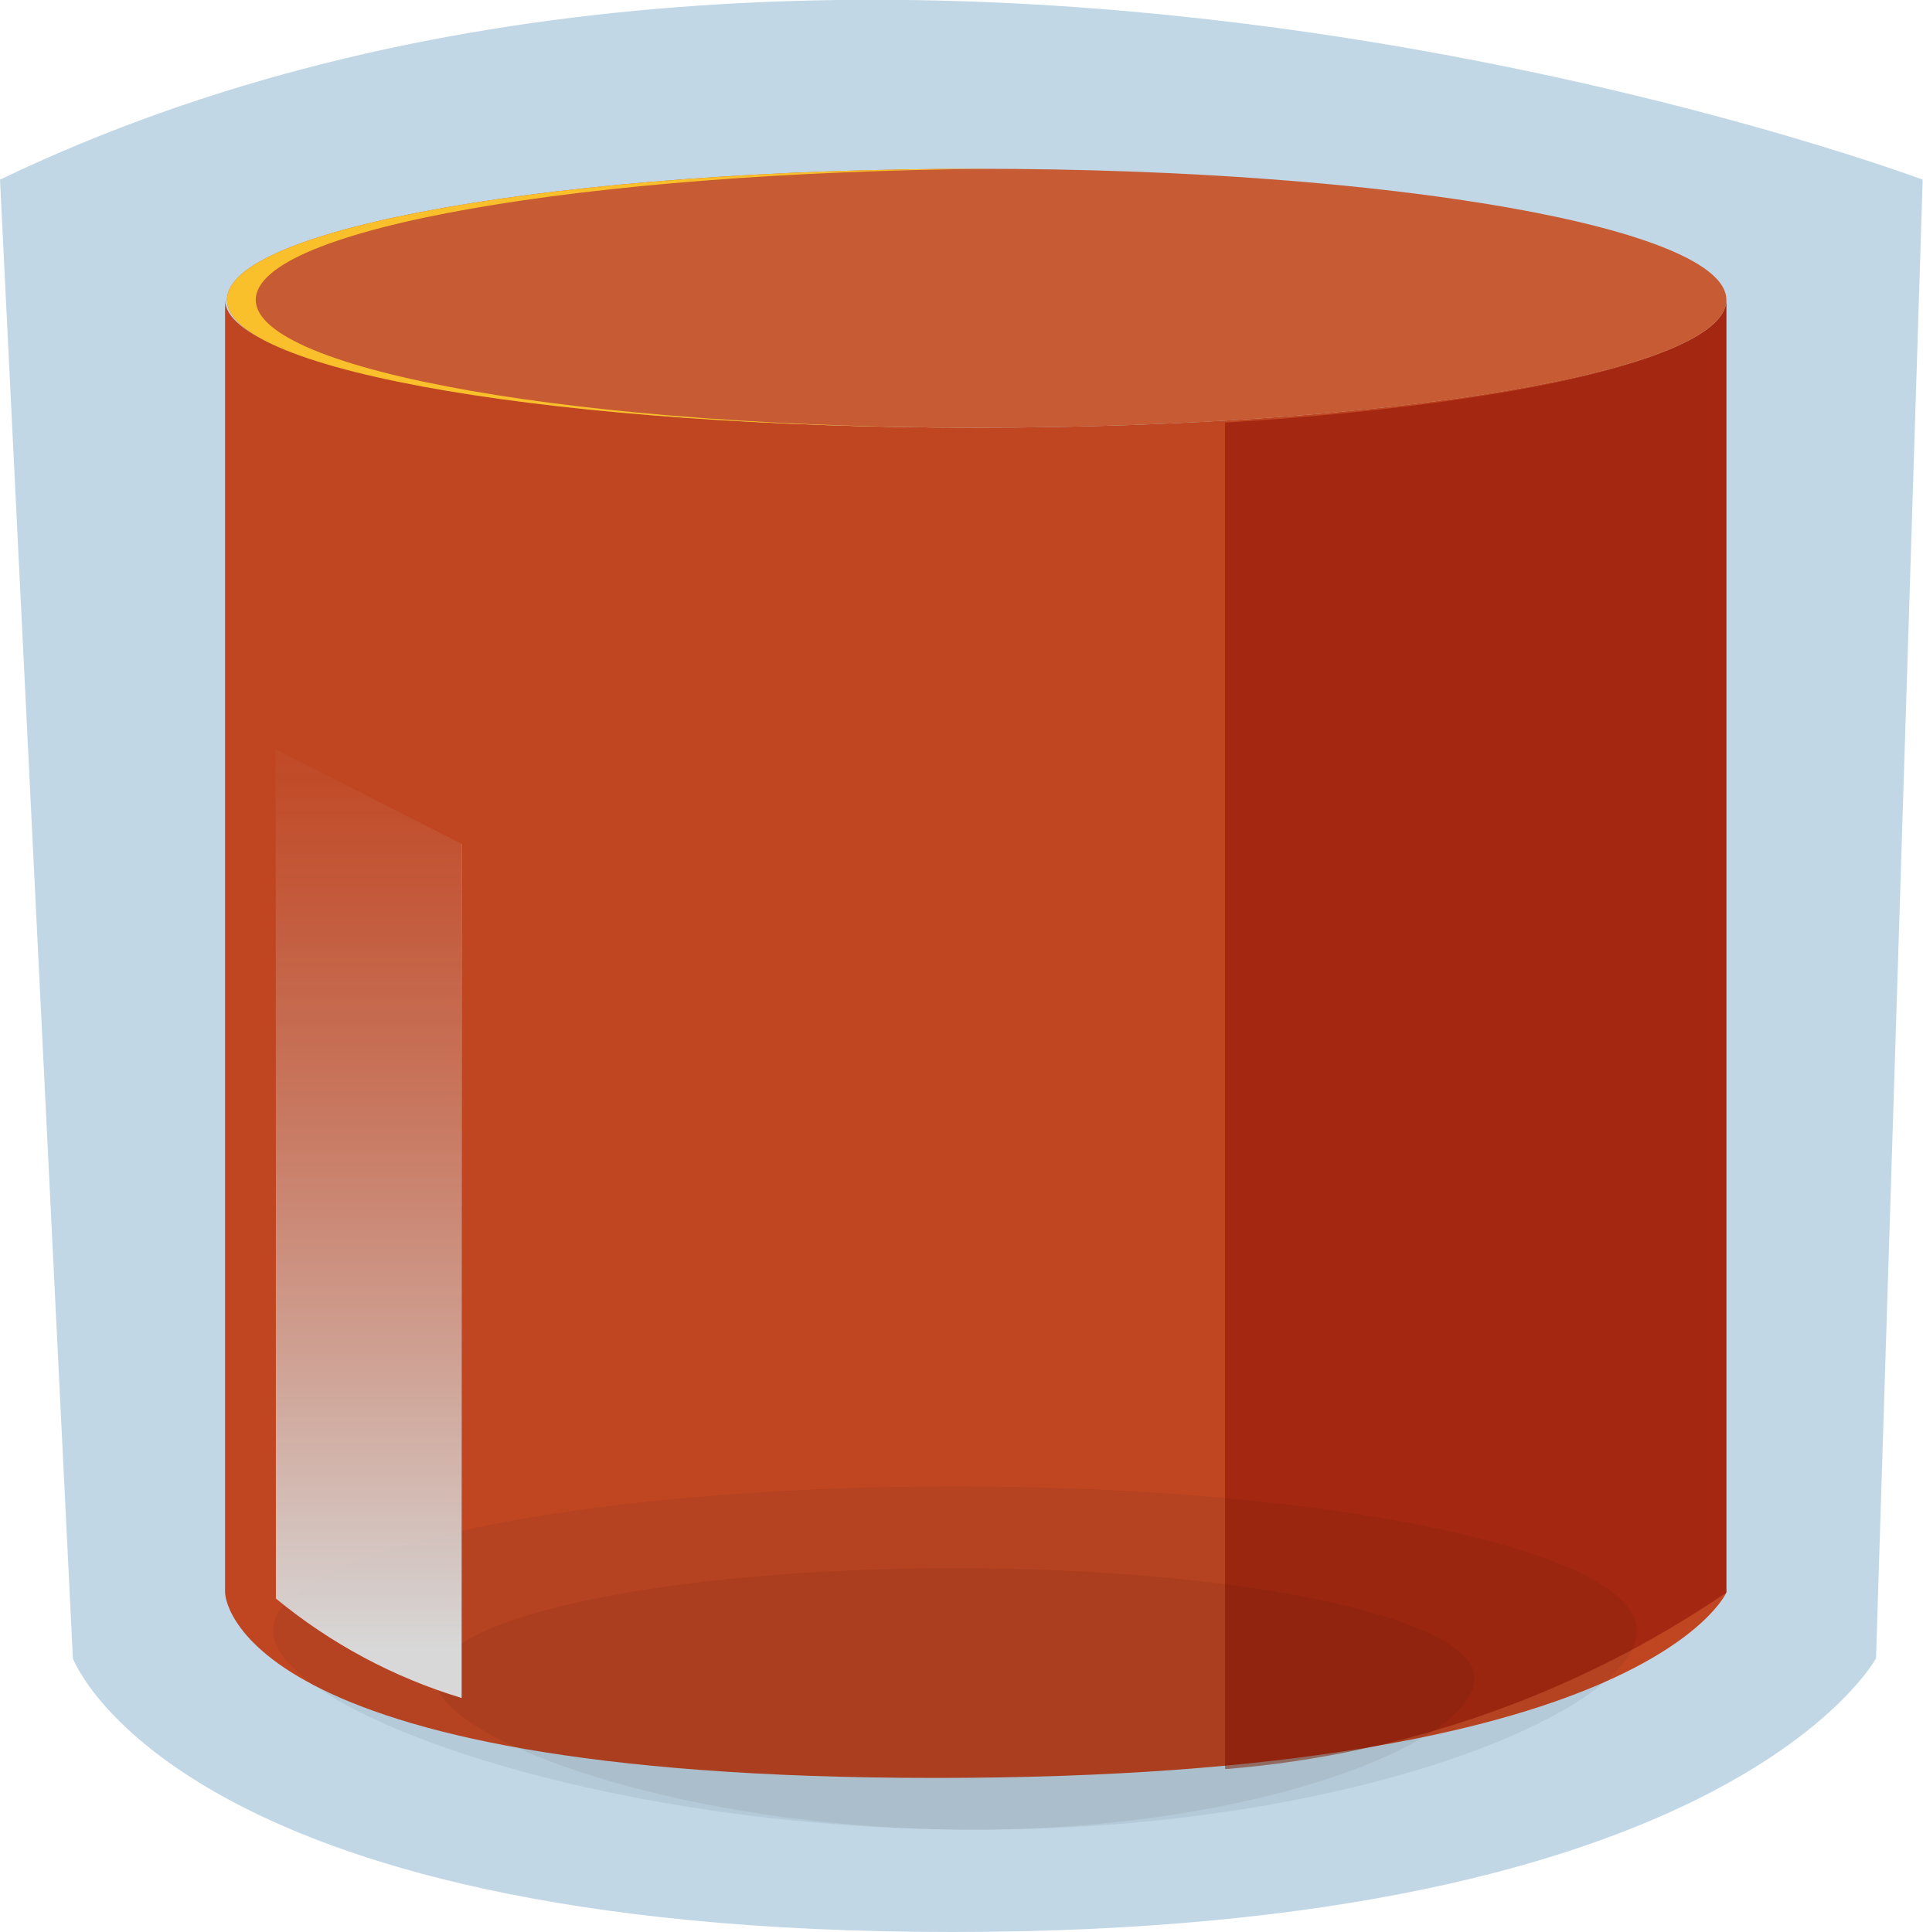
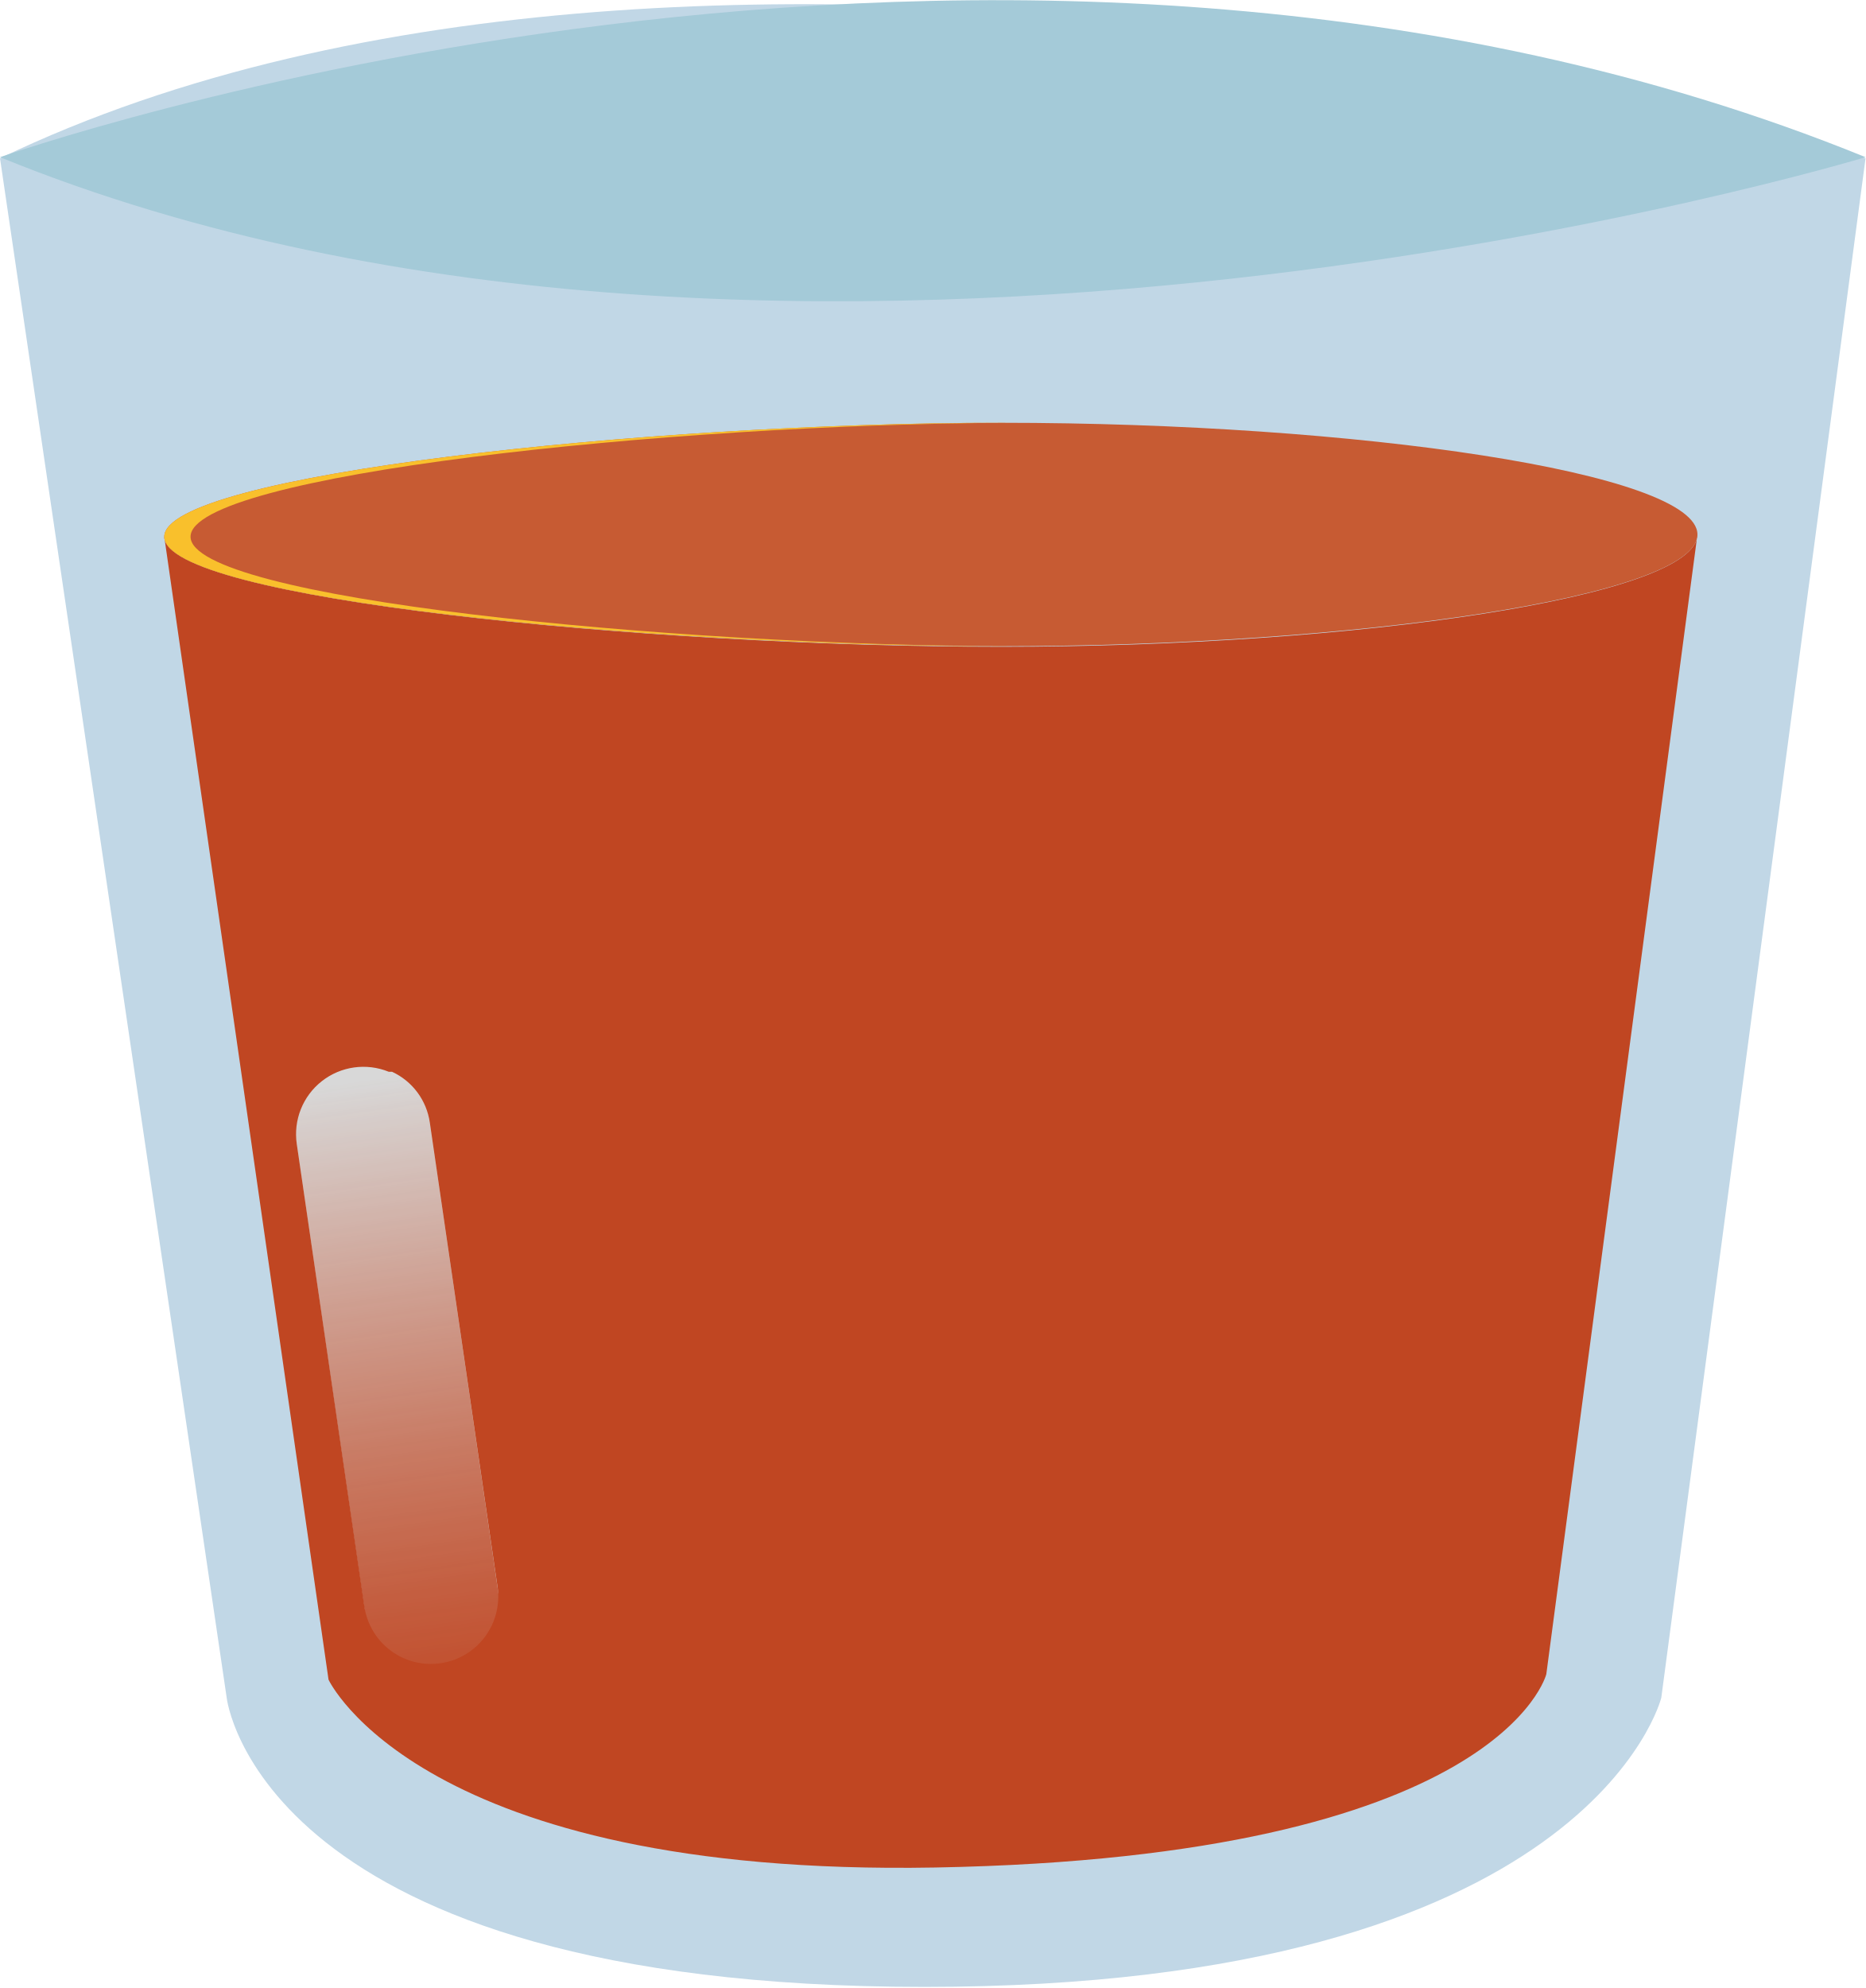
- <svg xmlns="http://www.w3.org/2000/svg" viewBox="0 0 30.07 30.22">
+ <svg xmlns="http://www.w3.org/2000/svg" viewBox="0 0 34.07 36.3">
  <defs>
-     <style>.cls-1{mask:url(#mask);filter:url(#luminosity-noclip-2);}.cls-2,.cls-6,.cls-9{mix-blend-mode:multiply;}.cls-2{fill:url(#linear-gradient);}.cls-3{isolation:isolate;}.cls-4{fill:#c1d7e6;}.cls-5,.cls-6{fill:#c04622;}.cls-6{opacity:0.6;}.cls-7{fill:#c75b33;}.cls-8{fill:#f9c02c;}.cls-9{fill:#ccc;opacity:0.3;}.cls-10{mask:url(#mask-2);}.cls-11{fill:#d8d8d8;mix-blend-mode:overlay;}.cls-12{filter:url(#luminosity-noclip);}</style>
-     <filter id="luminosity-noclip" x="4.31" y="-8234.04" width="2.92" height="32766" filterUnits="userSpaceOnUse" color-interpolation-filters="sRGB">
+     <style>.cls-1{mask:url(#mask);filter:url(#luminosity-noclip-2);}.cls-2{mix-blend-mode:multiply;fill:url(#linear-gradient);}.cls-3{isolation:isolate;}.cls-4{fill:#c1d7e6;}.cls-5{fill:#a4cad8;}.cls-6{fill:#c04622;}.cls-7{fill:#c75b33;}.cls-8{fill:#f9c02c;}.cls-9{mask:url(#mask-2);}.cls-10{fill:#d8d8d8;mix-blend-mode:overlay;}.cls-11{filter:url(#luminosity-noclip);}</style>
+     <filter id="luminosity-noclip" x="4.78" y="-8185.45" width="4.6" height="32766" filterUnits="userSpaceOnUse" color-interpolation-filters="sRGB">
      <feFlood flood-color="#fff" result="bg" />
      <feBlend in="SourceGraphic" in2="bg" />
    </filter>
-     <mask id="mask" x="4.31" y="-8234.04" width="2.92" height="32766" maskUnits="userSpaceOnUse">
-       <g class="cls-12" />
+     <mask id="mask" x="4.78" y="-8185.45" width="4.6" height="32766" maskUnits="userSpaceOnUse">
+       <g class="cls-11" />
    </mask>
-     <linearGradient id="linear-gradient" x1="5.76" y1="7.47" x2="5.76" y2="26.23" gradientTransform="matrix(1, 0, 0, -1, 0, 37.19)" gradientUnits="userSpaceOnUse">
+     <linearGradient id="linear-gradient" x1="-67.59" y1="-87.36" x2="-67.59" y2="-71.56" gradientTransform="matrix(-0.99, 0.14, 0.14, 0.99, -48.28, 112.36)" gradientUnits="userSpaceOnUse">
      <stop offset="0.21" stop-color="#fff" />
      <stop offset="0.24" stop-color="#f1f1f1" />
      <stop offset="0.46" stop-color="#9c9c9c" />
      <stop offset="0.65" stop-color="#595959" />
      <stop offset="0.81" stop-color="#292929" />
      <stop offset="0.93" stop-color="#0b0b0b" />
      <stop offset="1" />
    </linearGradient>
-     <filter id="luminosity-noclip-2" x="4.31" y="11.2" width="2.92" height="18.75" filterUnits="userSpaceOnUse" color-interpolation-filters="sRGB">
+     <filter id="luminosity-noclip-2" x="4.78" y="15.77" width="4.6" height="15.98" filterUnits="userSpaceOnUse" color-interpolation-filters="sRGB">
      <feFlood flood-color="#fff" result="bg" />
      <feBlend in="SourceGraphic" in2="bg" />
    </filter>
-     <mask id="mask-2" x="4.31" y="11.2" width="2.92" height="18.75" maskUnits="userSpaceOnUse">
+     <mask id="mask-2" x="4.78" y="15.77" width="4.6" height="15.98" maskUnits="userSpaceOnUse">
      <g class="cls-1">
-         <path class="cls-2" d="M7.22,11.2l-2.91.52V30a22.86,22.86,0,0,1,2.91-.44Z" />
+         <path class="cls-2" d="M7,31.75,9.38,31,7.16,15.77a18,18,0,0,1-2.38.72Z" />
      </g>
    </mask>
  </defs>
  <g class="cls-3">
    <g id="레이어_2" data-name="레이어 2">
-       <g id="Layer_1" data-name="Layer 1">
-         <path class="cls-4" d="M1.14,25.94s1.58,4.28,13.74,4.28,14.46-4.28,14.46-4.28l.73-23.13S13.17-3.52,0,2.81Z" />
-         <path class="cls-5" d="M27,24.91V4.69h0c0,1.12-5.25,2-11.74,2s-11.74-.92-11.74-2h0V24.91s0,2.9,11.11,2.9S27,24.91,27,24.91Z" />
-         <path class="cls-6" d="M19.19,27.67A16.18,16.18,0,0,0,27,24.91V4.69h0c0,.89-3.27,1.64-7.84,1.92V27.67Z" />
-         <path class="cls-7" d="M15.29,2.64c-6.48,0-11.74.92-11.74,2.05s5.26,2,11.74,2S27,5.81,27,4.69,21.78,2.64,15.29,2.64Z" />
-         <path class="cls-8" d="M4,4.69c0-1.12,5.14-2,11.52-2.05h-.23c-6.48,0-11.74.92-11.74,2.05s5.26,2,11.74,2h.23C9.14,6.71,4,5.8,4,4.69Z" />
-         <path class="cls-9" d="M25.6,25.51c0,1.25-4.44,3.11-10.33,3.11s-11-1.86-11-3.11S9,23.25,14.93,23.25,25.6,24.26,25.6,25.51Z" />
-         <path class="cls-9" d="M23.06,26.25c0,1-3.38,2.37-7.87,2.37s-8.38-1.41-8.38-2.37,3.64-1.72,8.12-1.72S23.06,25.3,23.06,26.25Z" />
-         <g class="cls-10">
-           <path class="cls-11" d="M7.22,13.2,4.31,11.72V25a8.39,8.39,0,0,0,2.91,1.56Z" />
+       <g id="레이어_3" data-name="레이어 3">
+         <path class="cls-4" d="M4.14,31s.58,5.28,12.74,5.28S30.34,31,30.34,31L34.07,2.89S13.17-3.44,0,2.89Z" />
+         <path class="cls-5" d="M0,2.87s18.22-6.45,34.07,0C34.07,2.87,14.51,8.79,0,2.87Z" />
+         <path class="cls-6" d="M28.24,30.57,31,9.76h0c0,1.13-6.22,2.05-12.71,2.05S3,10.93,3,9.8H3L6,30.67s1.67,3.6,11.08,3.43C27.41,33.91,28.24,30.57,28.24,30.57Z" />
+         <path class="cls-7" d="M18.29,7.72C11.81,7.72,3,8.67,3,9.8s8.78,2,15.26,2S31,10.89,31,9.76,24.78,7.72,18.29,7.72Z" />
+         <path class="cls-8" d="M3.48,9.8c0-1.12,8.66-2.06,15-2.08h-.23C11.81,7.72,3,8.67,3,9.8s8.78,2,15.26,2h.23C12.14,11.79,3.48,10.92,3.48,9.8Z" />
+         <g class="cls-9">
+           <path class="cls-10" d="M7.48,30.32h0A1.23,1.23,0,0,0,9.09,29L7.85,20.5a1.21,1.21,0,0,0-.69-.93l-.06,0a1.23,1.23,0,0,0-1.68,1.32l1.24,8.48A1.23,1.23,0,0,0,7.48,30.32Z" />
        </g>
      </g>
    </g>
  </g>
</svg>
